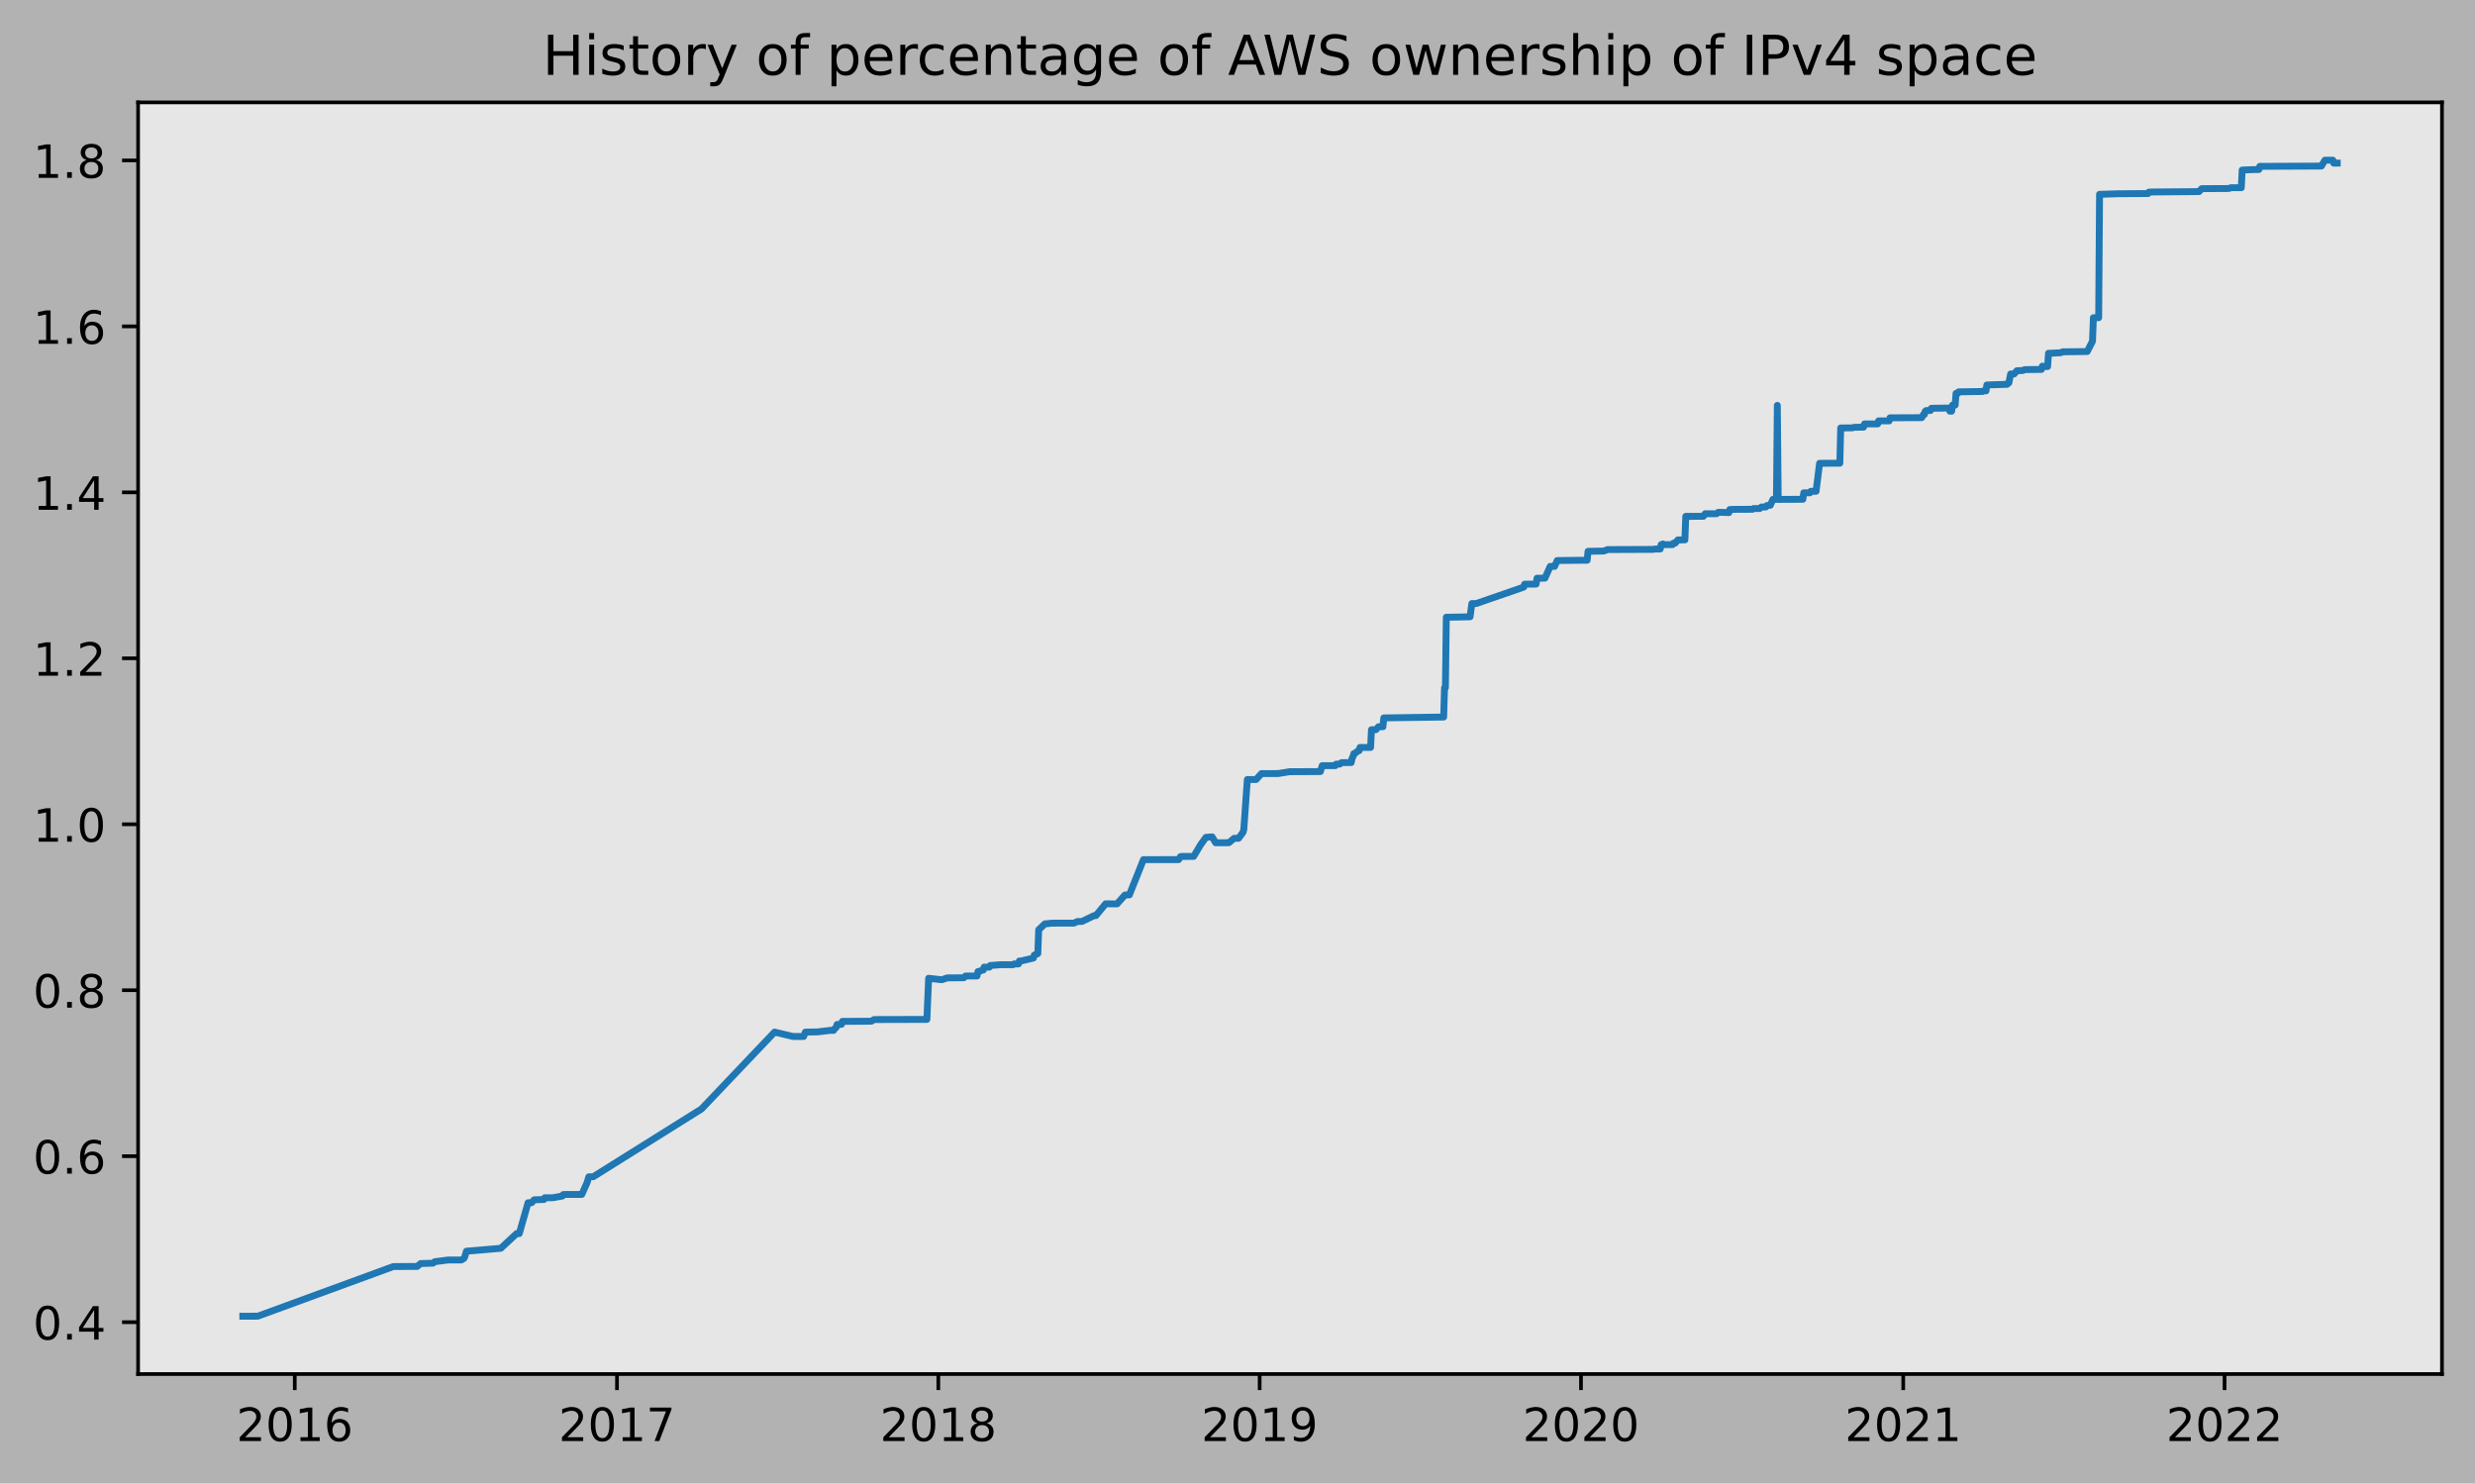
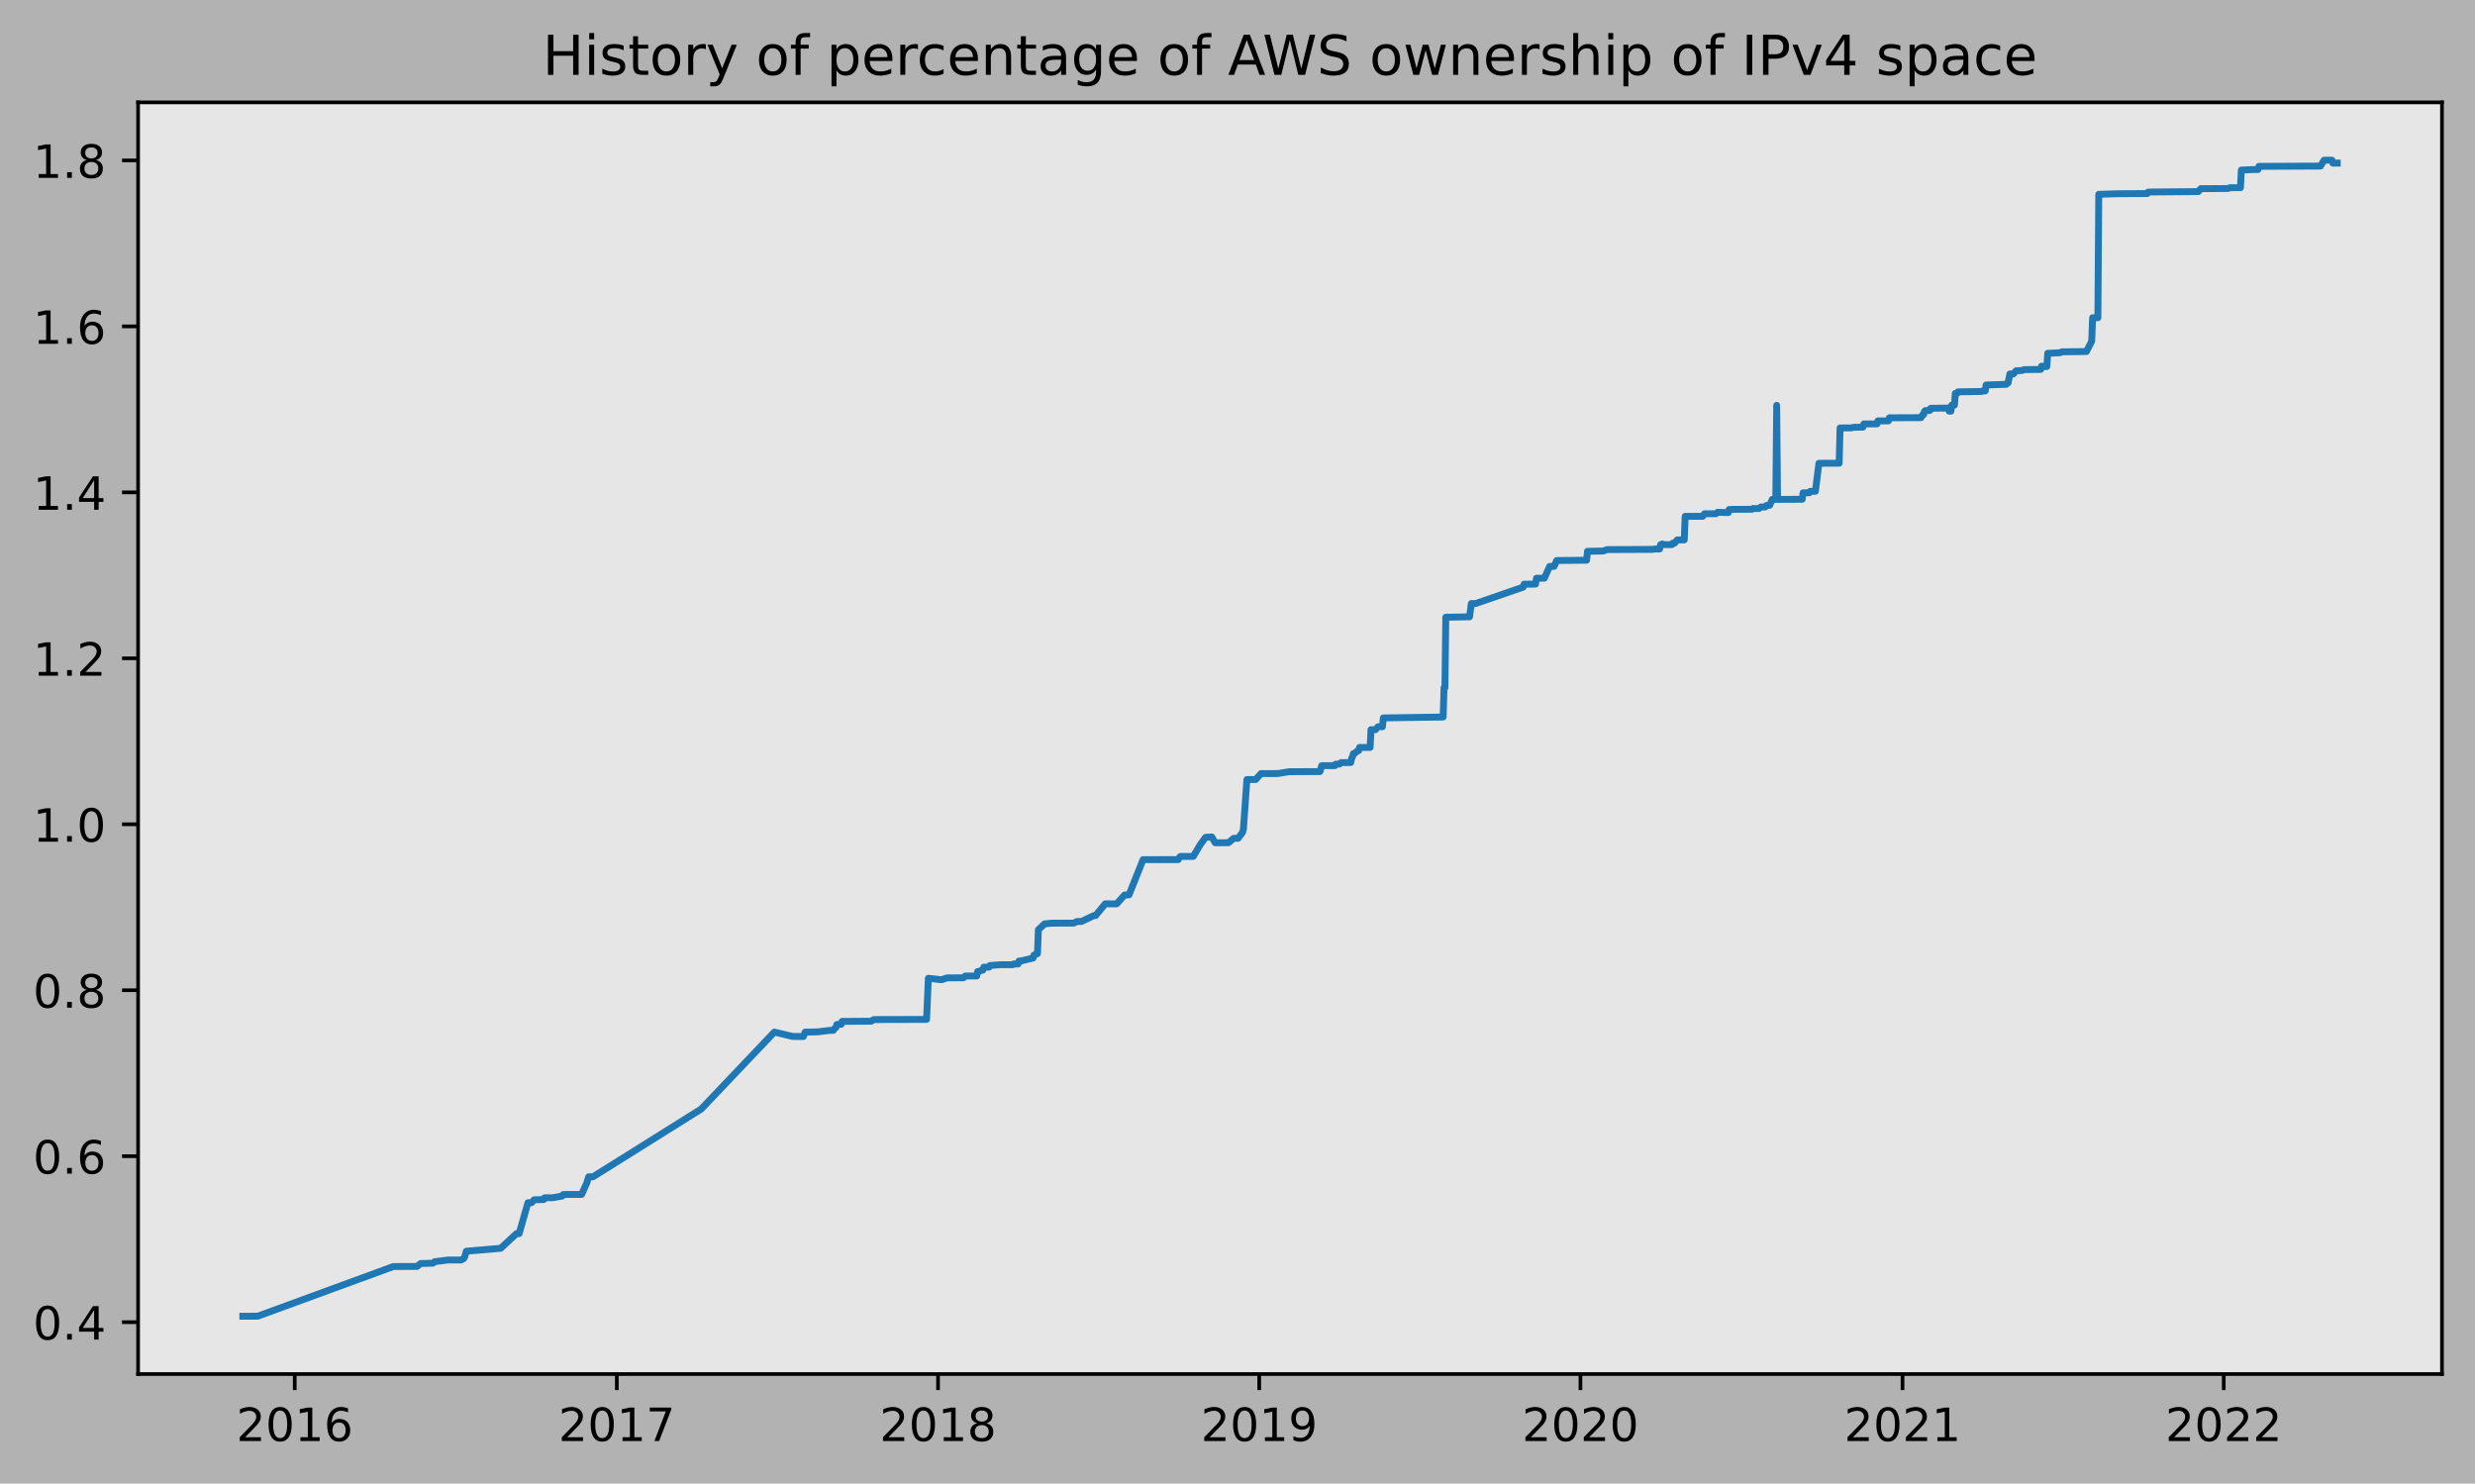
<svg xmlns="http://www.w3.org/2000/svg" xmlns:xlink="http://www.w3.org/1999/xlink" height="323.396pt" version="1.1" viewBox="0 0 539.503 323.396" width="539.503pt">
  <defs>
    <style type="text/css">
*{stroke-linecap:butt;stroke-linejoin:round;}
  </style>
  </defs>
  <g id="figure_1">
    <g id="patch_1">
      <path d="M 0 323.396  L 539.503 323.396  L 539.503 0  L 0 0  z " style="fill:#b2b2b2;" />
    </g>
    <g id="axes_1">
      <g id="patch_2">
        <path d="M 30.103 299.518  L 532.303 299.518  L 532.303 22.318  L 30.103 22.318  z " style="fill:#e6e6e6;" />
      </g>
      <g id="matplotlib.axis_1">
        <g id="xtick_1">
          <g id="line2d_1">
            <defs>
-               <path d="M 0 0  L 0 3.5  " id="m2716200f48" style="stroke:#000000;stroke-width:0.8;" />
-             </defs>
-             <g>
-               <use style="stroke:#000000;stroke-width:0.8;" x="64.253" xlink:href="#m2716200f48" y="299.518" />
+               <path d="M 0 0  L 0 3.5  " id="mae02459465" style="stroke:#000000;stroke-width:0.8;" />
+             </defs>
+             <g>
+               <use style="stroke:#000000;stroke-width:0.8;" x="64.248" xlink:href="#mae02459465" y="299.518" />
            </g>
          </g>
          <g id="text_1">
            <defs>
              <path d="M 19.188 8.297  L 53.609 8.297  L 53.609 0  L 7.328 0  L 7.328 8.297  Q 12.938 14.109 22.625 23.891  Q 32.328 33.688 34.812 36.531  Q 39.547 41.844 41.422 45.531  Q 43.312 49.219 43.312 52.781  Q 43.312 58.594 39.234 62.25  Q 35.156 65.922 28.609 65.922  Q 23.969 65.922 18.812 64.312  Q 13.672 62.703 7.812 59.422  L 7.812 69.391  Q 13.766 71.781 18.938 73  Q 24.125 74.219 28.422 74.219  Q 39.75 74.219 46.484 68.547  Q 53.219 62.891 53.219 53.422  Q 53.219 48.922 51.531 44.891  Q 49.859 40.875 45.406 35.406  Q 44.188 33.984 37.641 27.219  Q 31.109 20.453 19.188 8.297  z " id="DejaVuSans-50" />
              <path d="M 31.781 66.406  Q 24.172 66.406 20.328 58.906  Q 16.5 51.422 16.5 36.375  Q 16.5 21.391 20.328 13.891  Q 24.172 6.391 31.781 6.391  Q 39.453 6.391 43.281 13.891  Q 47.125 21.391 47.125 36.375  Q 47.125 51.422 43.281 58.906  Q 39.453 66.406 31.781 66.406  z M 31.781 74.219  Q 44.047 74.219 50.516 64.516  Q 56.984 54.828 56.984 36.375  Q 56.984 17.969 50.516 8.266  Q 44.047 -1.422 31.781 -1.422  Q 19.531 -1.422 13.062 8.266  Q 6.594 17.969 6.594 36.375  Q 6.594 54.828 13.062 64.516  Q 19.531 74.219 31.781 74.219  z " id="DejaVuSans-48" />
              <path d="M 12.406 8.297  L 28.516 8.297  L 28.516 63.922  L 10.984 60.406  L 10.984 69.391  L 28.422 72.906  L 38.281 72.906  L 38.281 8.297  L 54.391 8.297  L 54.391 0  L 12.406 0  z " id="DejaVuSans-49" />
              <path d="M 33.016 40.375  Q 26.375 40.375 22.484 35.828  Q 18.609 31.297 18.609 23.391  Q 18.609 15.531 22.484 10.953  Q 26.375 6.391 33.016 6.391  Q 39.656 6.391 43.531 10.953  Q 47.406 15.531 47.406 23.391  Q 47.406 31.297 43.531 35.828  Q 39.656 40.375 33.016 40.375  z M 52.594 71.297  L 52.594 62.312  Q 48.875 64.062 45.094 64.984  Q 41.312 65.922 37.594 65.922  Q 27.828 65.922 22.672 59.328  Q 17.531 52.734 16.797 39.406  Q 19.672 43.656 24.016 45.922  Q 28.375 48.188 33.594 48.188  Q 44.578 48.188 50.953 41.516  Q 57.328 34.859 57.328 23.391  Q 57.328 12.156 50.688 5.359  Q 44.047 -1.422 33.016 -1.422  Q 20.359 -1.422 13.672 8.266  Q 6.984 17.969 6.984 36.375  Q 6.984 53.656 15.188 63.938  Q 23.391 74.219 37.203 74.219  Q 40.922 74.219 44.703 73.484  Q 48.484 72.75 52.594 71.297  z " id="DejaVuSans-54" />
            </defs>
-             <g transform="translate(51.52788 314.1166)scale(0.1 -0.1)">
+             <g transform="translate(51.52312 314.1166)scale(0.1 -0.1)">
              <use xlink:href="#DejaVuSans-50" />
              <use x="63.623" xlink:href="#DejaVuSans-48" />
              <use x="127.246" xlink:href="#DejaVuSans-49" />
              <use x="190.869" xlink:href="#DejaVuSans-54" />
            </g>
          </g>
        </g>
        <g id="xtick_2">
          <g id="line2d_2">
            <g>
-               <use style="stroke:#000000;stroke-width:0.8;" x="134.491" xlink:href="#m2716200f48" y="299.518" />
+               <use style="stroke:#000000;stroke-width:0.8;" x="134.456" xlink:href="#mae02459465" y="299.518" />
            </g>
          </g>
          <g id="text_2">
            <defs>
              <path d="M 8.203 72.906  L 55.078 72.906  L 55.078 68.703  L 28.609 0  L 18.312 0  L 43.219 64.594  L 8.203 64.594  z " id="DejaVuSans-55" />
            </defs>
-             <g transform="translate(121.7656 314.1166)scale(0.1 -0.1)">
+             <g transform="translate(121.7314 314.1166)scale(0.1 -0.1)">
              <use xlink:href="#DejaVuSans-50" />
              <use x="63.623" xlink:href="#DejaVuSans-48" />
              <use x="127.246" xlink:href="#DejaVuSans-49" />
              <use x="190.869" xlink:href="#DejaVuSans-55" />
            </g>
          </g>
        </g>
        <g id="xtick_3">
          <g id="line2d_3">
            <g>
-               <use style="stroke:#000000;stroke-width:0.8;" x="204.536" xlink:href="#m2716200f48" y="299.518" />
+               <use style="stroke:#000000;stroke-width:0.8;" x="204.473" xlink:href="#mae02459465" y="299.518" />
            </g>
          </g>
          <g id="text_3">
            <defs>
              <path d="M 31.781 34.625  Q 24.75 34.625 20.719 30.859  Q 16.703 27.094 16.703 20.516  Q 16.703 13.922 20.719 10.156  Q 24.75 6.391 31.781 6.391  Q 38.812 6.391 42.859 10.172  Q 46.922 13.969 46.922 20.516  Q 46.922 27.094 42.891 30.859  Q 38.875 34.625 31.781 34.625  z M 21.922 38.812  Q 15.578 40.375 12.031 44.719  Q 8.5 49.078 8.5 55.328  Q 8.5 64.062 14.719 69.141  Q 20.953 74.219 31.781 74.219  Q 42.672 74.219 48.875 69.141  Q 55.078 64.062 55.078 55.328  Q 55.078 49.078 51.531 44.719  Q 48 40.375 41.703 38.812  Q 48.828 37.156 52.797 32.312  Q 56.781 27.484 56.781 20.516  Q 56.781 9.906 50.312 4.234  Q 43.844 -1.422 31.781 -1.422  Q 19.734 -1.422 13.25 4.234  Q 6.781 9.906 6.781 20.516  Q 6.781 27.484 10.781 32.312  Q 14.797 37.156 21.922 38.812  z M 18.312 54.391  Q 18.312 48.734 21.844 45.562  Q 25.391 42.391 31.781 42.391  Q 38.141 42.391 41.719 45.562  Q 45.312 48.734 45.312 54.391  Q 45.312 60.062 41.719 63.234  Q 38.141 66.406 31.781 66.406  Q 25.391 66.406 21.844 63.234  Q 18.312 60.062 18.312 54.391  z " id="DejaVuSans-56" />
            </defs>
-             <g transform="translate(191.8115 314.1166)scale(0.1 -0.1)">
+             <g transform="translate(191.7478 314.1166)scale(0.1 -0.1)">
              <use xlink:href="#DejaVuSans-50" />
              <use x="63.623" xlink:href="#DejaVuSans-48" />
              <use x="127.246" xlink:href="#DejaVuSans-49" />
              <use x="190.869" xlink:href="#DejaVuSans-56" />
            </g>
          </g>
        </g>
        <g id="xtick_4">
          <g id="line2d_4">
            <g>
-               <use style="stroke:#000000;stroke-width:0.8;" x="274.582" xlink:href="#m2716200f48" y="299.518" />
+               <use style="stroke:#000000;stroke-width:0.8;" x="274.489" xlink:href="#mae02459465" y="299.518" />
            </g>
          </g>
          <g id="text_4">
            <defs>
              <path d="M 10.984 1.516  L 10.984 10.5  Q 14.703 8.734 18.5 7.812  Q 22.312 6.891 25.984 6.891  Q 35.75 6.891 40.891 13.453  Q 46.047 20.016 46.781 33.406  Q 43.953 29.203 39.594 26.953  Q 35.25 24.703 29.984 24.703  Q 19.047 24.703 12.672 31.312  Q 6.297 37.938 6.297 49.422  Q 6.297 60.641 12.938 67.422  Q 19.578 74.219 30.609 74.219  Q 43.266 74.219 49.922 64.516  Q 56.594 54.828 56.594 36.375  Q 56.594 19.141 48.406 8.859  Q 40.234 -1.422 26.422 -1.422  Q 22.703 -1.422 18.891 -0.688  Q 15.094 0.047 10.984 1.516  z M 30.609 32.422  Q 37.25 32.422 41.125 36.953  Q 45.016 41.5 45.016 49.422  Q 45.016 57.281 41.125 61.844  Q 37.25 66.406 30.609 66.406  Q 23.969 66.406 20.094 61.844  Q 16.219 57.281 16.219 49.422  Q 16.219 41.5 20.094 36.953  Q 23.969 32.422 30.609 32.422  z " id="DejaVuSans-57" />
            </defs>
-             <g transform="translate(261.8574 314.1166)scale(0.1 -0.1)">
+             <g transform="translate(261.7642 314.1166)scale(0.1 -0.1)">
              <use xlink:href="#DejaVuSans-50" />
              <use x="63.623" xlink:href="#DejaVuSans-48" />
              <use x="127.246" xlink:href="#DejaVuSans-49" />
              <use x="190.869" xlink:href="#DejaVuSans-57" />
            </g>
          </g>
        </g>
        <g id="xtick_5">
          <g id="line2d_5">
            <g>
-               <use style="stroke:#000000;stroke-width:0.8;" x="344.628" xlink:href="#m2716200f48" y="299.518" />
+               <use style="stroke:#000000;stroke-width:0.8;" x="344.506" xlink:href="#mae02459465" y="299.518" />
            </g>
          </g>
          <g id="text_5">
-             <g transform="translate(331.9032 314.1166)scale(0.1 -0.1)">
+             <g transform="translate(331.7806 314.1166)scale(0.1 -0.1)">
              <use xlink:href="#DejaVuSans-50" />
              <use x="63.623" xlink:href="#DejaVuSans-48" />
              <use x="127.246" xlink:href="#DejaVuSans-50" />
              <use x="190.869" xlink:href="#DejaVuSans-48" />
            </g>
          </g>
        </g>
        <g id="xtick_6">
          <g id="line2d_6">
            <g>
-               <use style="stroke:#000000;stroke-width:0.8;" x="414.866" xlink:href="#m2716200f48" y="299.518" />
+               <use style="stroke:#000000;stroke-width:0.8;" x="414.714" xlink:href="#mae02459465" y="299.518" />
            </g>
          </g>
          <g id="text_6">
-             <g transform="translate(402.141 314.1166)scale(0.1 -0.1)">
+             <g transform="translate(401.9889 314.1166)scale(0.1 -0.1)">
              <use xlink:href="#DejaVuSans-50" />
              <use x="63.623" xlink:href="#DejaVuSans-48" />
              <use x="127.246" xlink:href="#DejaVuSans-50" />
              <use x="190.869" xlink:href="#DejaVuSans-49" />
            </g>
          </g>
        </g>
        <g id="xtick_7">
          <g id="line2d_7">
            <g>
-               <use style="stroke:#000000;stroke-width:0.8;" x="484.912" xlink:href="#m2716200f48" y="299.518" />
+               <use style="stroke:#000000;stroke-width:0.8;" x="484.73" xlink:href="#mae02459465" y="299.518" />
            </g>
          </g>
          <g id="text_7">
-             <g transform="translate(472.1868 314.1166)scale(0.1 -0.1)">
+             <g transform="translate(472.0053 314.1166)scale(0.1 -0.1)">
              <use xlink:href="#DejaVuSans-50" />
              <use x="63.623" xlink:href="#DejaVuSans-48" />
              <use x="127.246" xlink:href="#DejaVuSans-50" />
              <use x="190.869" xlink:href="#DejaVuSans-50" />
            </g>
          </g>
        </g>
      </g>
      <g id="matplotlib.axis_2">
        <g id="ytick_1">
          <g id="line2d_8">
            <defs>
-               <path d="M 0 0  L -3.5 0  " id="mae33f75b04" style="stroke:#000000;stroke-width:0.8;" />
-             </defs>
-             <g>
-               <use style="stroke:#000000;stroke-width:0.8;" x="30.103" xlink:href="#mae33f75b04" y="288.206" />
+               <path d="M 0 0  L -3.5 0  " id="meddc22af9b" style="stroke:#000000;stroke-width:0.8;" />
+             </defs>
+             <g>
+               <use style="stroke:#000000;stroke-width:0.8;" x="30.103" xlink:href="#meddc22af9b" y="288.206" />
            </g>
          </g>
          <g id="text_8">
            <defs>
              <path d="M 10.688 12.406  L 21 12.406  L 21 0  L 10.688 0  z " id="DejaVuSans-46" />
              <path d="M 37.797 64.312  L 12.891 25.391  L 37.797 25.391  z M 35.203 72.906  L 47.609 72.906  L 47.609 25.391  L 58.016 25.391  L 58.016 17.188  L 47.609 17.188  L 47.609 0  L 37.797 0  L 37.797 17.188  L 4.891 17.188  L 4.891 26.703  z " id="DejaVuSans-52" />
            </defs>
            <g transform="translate(7.2 292.0048)scale(0.1 -0.1)">
              <use xlink:href="#DejaVuSans-48" />
              <use x="63.623" xlink:href="#DejaVuSans-46" />
              <use x="95.41" xlink:href="#DejaVuSans-52" />
            </g>
          </g>
        </g>
        <g id="ytick_2">
          <g id="line2d_9">
            <g>
-               <use style="stroke:#000000;stroke-width:0.8;" x="30.103" xlink:href="#mae33f75b04" y="252.029" />
+               <use style="stroke:#000000;stroke-width:0.8;" x="30.103" xlink:href="#meddc22af9b" y="252.029" />
            </g>
          </g>
          <g id="text_9">
            <g transform="translate(7.2 255.8282)scale(0.1 -0.1)">
              <use xlink:href="#DejaVuSans-48" />
              <use x="63.623" xlink:href="#DejaVuSans-46" />
              <use x="95.41" xlink:href="#DejaVuSans-54" />
            </g>
          </g>
        </g>
        <g id="ytick_3">
          <g id="line2d_10">
            <g>
-               <use style="stroke:#000000;stroke-width:0.8;" x="30.103" xlink:href="#mae33f75b04" y="215.852" />
+               <use style="stroke:#000000;stroke-width:0.8;" x="30.103" xlink:href="#meddc22af9b" y="215.852" />
            </g>
          </g>
          <g id="text_10">
            <g transform="translate(7.2 219.6516)scale(0.1 -0.1)">
              <use xlink:href="#DejaVuSans-48" />
              <use x="63.623" xlink:href="#DejaVuSans-46" />
              <use x="95.41" xlink:href="#DejaVuSans-56" />
            </g>
          </g>
        </g>
        <g id="ytick_4">
          <g id="line2d_11">
            <g>
-               <use style="stroke:#000000;stroke-width:0.8;" x="30.103" xlink:href="#mae33f75b04" y="179.676" />
+               <use style="stroke:#000000;stroke-width:0.8;" x="30.103" xlink:href="#meddc22af9b" y="179.676" />
            </g>
          </g>
          <g id="text_11">
            <g transform="translate(7.2 183.475)scale(0.1 -0.1)">
              <use xlink:href="#DejaVuSans-49" />
              <use x="63.623" xlink:href="#DejaVuSans-46" />
              <use x="95.41" xlink:href="#DejaVuSans-48" />
            </g>
          </g>
        </g>
        <g id="ytick_5">
          <g id="line2d_12">
            <g>
-               <use style="stroke:#000000;stroke-width:0.8;" x="30.103" xlink:href="#mae33f75b04" y="143.499" />
+               <use style="stroke:#000000;stroke-width:0.8;" x="30.103" xlink:href="#meddc22af9b" y="143.499" />
            </g>
          </g>
          <g id="text_12">
            <g transform="translate(7.2 147.2984)scale(0.1 -0.1)">
              <use xlink:href="#DejaVuSans-49" />
              <use x="63.623" xlink:href="#DejaVuSans-46" />
              <use x="95.41" xlink:href="#DejaVuSans-50" />
            </g>
          </g>
        </g>
        <g id="ytick_6">
          <g id="line2d_13">
            <g>
-               <use style="stroke:#000000;stroke-width:0.8;" x="30.103" xlink:href="#mae33f75b04" y="107.323" />
+               <use style="stroke:#000000;stroke-width:0.8;" x="30.103" xlink:href="#meddc22af9b" y="107.323" />
            </g>
          </g>
          <g id="text_13">
            <g transform="translate(7.2 111.1218)scale(0.1 -0.1)">
              <use xlink:href="#DejaVuSans-49" />
              <use x="63.623" xlink:href="#DejaVuSans-46" />
              <use x="95.41" xlink:href="#DejaVuSans-52" />
            </g>
          </g>
        </g>
        <g id="ytick_7">
          <g id="line2d_14">
            <g>
-               <use style="stroke:#000000;stroke-width:0.8;" x="30.103" xlink:href="#mae33f75b04" y="71.146" />
+               <use style="stroke:#000000;stroke-width:0.8;" x="30.103" xlink:href="#meddc22af9b" y="71.146" />
            </g>
          </g>
          <g id="text_14">
            <g transform="translate(7.2 74.94515)scale(0.1 -0.1)">
              <use xlink:href="#DejaVuSans-49" />
              <use x="63.623" xlink:href="#DejaVuSans-46" />
              <use x="95.41" xlink:href="#DejaVuSans-54" />
            </g>
          </g>
        </g>
        <g id="ytick_8">
          <g id="line2d_15">
            <g>
-               <use style="stroke:#000000;stroke-width:0.8;" x="30.103" xlink:href="#mae33f75b04" y="34.969" />
+               <use style="stroke:#000000;stroke-width:0.8;" x="30.103" xlink:href="#meddc22af9b" y="34.969" />
            </g>
          </g>
          <g id="text_15">
            <g transform="translate(7.2 38.76854)scale(0.1 -0.1)">
              <use xlink:href="#DejaVuSans-49" />
              <use x="63.623" xlink:href="#DejaVuSans-46" />
              <use x="95.41" xlink:href="#DejaVuSans-56" />
            </g>
          </g>
        </g>
      </g>
      <g id="line2d_16">
-         <path clip-path="url(#p126db6a2e5)" d="M 52.93 286.918  L 56.193 286.904  L 85.746 276.084  L 90.928 276.06  L 91.696 275.43  L 94.382 275.35  L 94.766 275.031  L 97.645 274.66  L 100.523 274.662  L 101.099 274.342  L 101.291 274.022  L 101.675 272.736  L 109.159 272.106  L 112.613 268.903  L 113.189 268.9  L 115.108 262.176  L 115.876 262.176  L 116.451 261.536  L 118.562 261.472  L 118.754 261.089  L 120.481 261.089  L 122.592 260.713  L 122.784 260.393  L 123.168 260.378  L 126.814 260.366  L 127.966 257.805  L 128.35 256.524  L 129.309 256.514  L 152.914 241.734  L 168.842 224.977  L 172.872 225.934  L 175.175 225.941  L 175.559 224.98  L 178.245 224.933  L 180.932 224.606  L 181.7 224.606  L 181.892 224.285  L 182.275 223.965  L 182.467 223.325  L 183.427 223.285  L 183.619 222.644  L 189.952 222.603  L 190.527 222.243  L 202.042 222.213  L 202.426 213.248  L 205.304 213.568  L 206.456 213.166  L 210.102 213.131  L 210.486 212.746  L 212.98 212.747  L 213.172 211.786  L 213.364 211.784  L 214.132 211.462  L 214.324 211.461  L 214.516 210.821  L 215.667 210.82  L 215.859 210.453  L 216.051 210.451  L 218.162 210.287  L 220.849 210.286  L 221.04 210.126  L 222 210.125  L 222.192 209.484  L 222.576 209.479  L 225.262 208.839  L 225.454 208.198  L 226.222 207.878  L 226.414 202.675  L 227.757 201.394  L 229.292 201.234  L 234.09 201.228  L 234.858 200.868  L 235.817 200.868  L 238.504 199.587  L 238.888 199.583  L 240.999 197.02  L 243.494 197.024  L 245.221 195.098  L 246.18 195.071  L 249.251 187.384  L 256.927 187.38  L 257.311 186.739  L 257.503 186.689  L 260.189 186.686  L 261.725 184.124  L 262.876 182.523  L 264.219 182.427  L 264.987 183.708  L 267.866 183.696  L 269.017 182.736  L 269.977 182.734  L 270.936 181.454  L 271.128 180.808  L 271.896 169.922  L 273.815 169.917  L 274.966 168.631  L 278.612 168.62  L 281.107 168.219  L 287.824 168.187  L 288.208 166.905  L 291.086 166.891  L 291.278 166.571  L 292.046 166.559  L 292.43 166.239  L 294.541 166.222  L 294.733 165.261  L 294.924 164.941  L 295.116 164.265  L 295.308 164.264  L 296.076 163.624  L 296.268 163.624  L 296.46 162.93  L 298.763 162.926  L 298.954 159.069  L 299.914 159.063  L 300.49 158.421  L 301.449 158.415  L 301.641 156.492  L 314.691 156.299  L 314.883 149.91  L 315.075 149.91  L 315.267 134.541  L 317.569 134.512  L 320.448 134.447  L 320.832 131.565  L 321.791 131.559  L 332.154 127.976  L 332.346 127.336  L 334.841 127.326  L 335.033 126.045  L 336.76 126.028  L 337.911 123.466  L 338.871 123.465  L 339.447 122.184  L 344.82 122.127  L 345.972 122.122  L 346.163 120.172  L 349.618 120.117  L 350.385 119.802  L 360.365 119.759  L 360.748 119.679  L 361.9 119.674  L 362.092 118.734  L 362.284 118.734  L 362.476 118.566  L 362.667 118.723  L 364.586 118.711  L 364.778 118.392  L 365.162 118.391  L 365.738 117.698  L 367.273 117.682  L 367.465 112.556  L 371.303 112.548  L 371.687 111.987  L 374.182 111.985  L 374.566 111.665  L 376.868 111.74  L 377.06 111.065  L 377.828 111.031  L 382.05 111.01  L 382.242 110.849  L 383.585 110.844  L 383.969 110.515  L 384.929 110.511  L 385.12 110.221  L 385.504 110.141  L 385.888 110.141  L 386.464 108.86  L 387.231 108.86  L 387.423 88.366  L 387.615 108.859  L 392.989 108.834  L 393.181 107.426  L 394.524 107.426  L 394.716 107.104  L 395.867 107.087  L 396.635 100.993  L 401.049 100.97  L 401.241 93.286  L 403.735 93.263  L 404.119 93.15  L 406.23 93.103  L 406.422 92.412  L 409.301 92.4  L 409.493 91.749  L 411.795 91.745  L 411.987 91.072  L 418.896 91.042  L 419.28 90.357  L 419.472 90.357  L 419.664 89.66  L 419.856 89.498  L 420.815 89.479  L 421.007 88.999  L 424.845 88.945  L 425.037 89.634  L 425.421 89.632  L 425.613 88.304  L 426.188 88.304  L 426.38 85.743  L 426.764 85.74  L 426.956 85.416  L 432.138 85.337  L 432.329 85.209  L 432.905 85.208  L 433.097 83.916  L 437.511 83.775  L 437.703 83.454  L 437.895 83.452  L 438.279 81.521  L 439.046 81.512  L 439.622 80.821  L 440.965 80.759  L 441.349 80.568  L 444.995 80.527  L 445.187 79.821  L 445.763 79.899  L 446.339 79.894  L 446.531 77.011  L 447.106 76.993  L 449.217 76.891  L 449.601 76.691  L 454.974 76.627  L 456.126 74.38  L 456.318 69.257  L 457.469 69.256  L 457.661 42.359  L 461.115 42.255  L 461.883 42.228  L 467.256 42.198  L 468.216 42.196  L 468.408 41.876  L 469.367 41.85  L 478.963 41.769  L 479.347 41.767  L 479.922 41.126  L 485.871 41.091  L 486.255 40.921  L 488.558 40.914  L 488.75 37.071  L 491.245 36.962  L 492.396 36.95  L 492.588 36.264  L 506.022 36.201  L 506.789 34.92  L 508.516 34.918  L 508.708 35.559  L 509.476 35.556  L 509.476 35.556  " style="fill:none;stroke:#1f77b4;stroke-linecap:square;stroke-width:1.5;" />
+         <path clip-path="url(#p13fcaf05c0)" d="M 52.93 286.918  L 56.191 286.904  L 85.733 276.084  L 90.912 276.06  L 91.679 275.43  L 94.365 275.35  L 94.748 275.031  L 97.626 274.66  L 100.503 274.662  L 101.079 274.342  L 101.271 274.022  L 101.654 272.736  L 109.135 272.106  L 112.588 268.903  L 113.164 268.9  L 115.082 262.176  L 115.849 262.176  L 116.425 261.536  L 118.535 261.472  L 118.727 261.089  L 120.453 261.089  L 122.563 260.713  L 122.755 260.393  L 123.139 260.378  L 126.783 260.366  L 127.934 257.805  L 128.318 256.524  L 129.277 256.514  L 152.872 241.734  L 168.793 224.977  L 172.822 225.934  L 175.123 225.941  L 175.507 224.98  L 178.193 224.933  L 180.878 224.606  L 181.646 224.606  L 181.837 224.285  L 182.221 223.965  L 182.413 223.325  L 183.372 223.285  L 183.564 222.644  L 189.894 222.603  L 190.47 222.243  L 201.979 222.213  L 202.363 213.248  L 205.24 213.568  L 206.391 213.166  L 210.036 213.131  L 210.419 212.746  L 212.913 212.747  L 213.105 211.786  L 213.297 211.784  L 214.064 211.462  L 214.256 211.461  L 214.448 210.821  L 215.599 210.82  L 215.791 210.453  L 215.982 210.451  L 218.092 210.287  L 220.778 210.286  L 220.97 210.126  L 221.929 210.125  L 222.121 209.484  L 222.504 209.479  L 225.19 208.839  L 225.382 208.198  L 226.149 207.878  L 226.341 202.675  L 227.684 201.394  L 229.218 201.234  L 234.014 201.228  L 234.781 200.868  L 235.74 200.868  L 238.426 199.587  L 238.81 199.583  L 240.92 197.02  L 243.413 197.024  L 245.14 195.098  L 246.099 195.071  L 249.168 187.384  L 256.841 187.38  L 257.225 186.739  L 257.417 186.689  L 260.102 186.686  L 261.637 184.124  L 262.788 182.523  L 264.131 182.427  L 264.898 183.708  L 267.775 183.696  L 268.926 182.736  L 269.885 182.734  L 270.845 181.454  L 271.036 180.808  L 271.804 169.922  L 273.722 169.917  L 274.873 168.631  L 278.518 168.62  L 281.011 168.219  L 287.725 168.187  L 288.109 166.905  L 290.986 166.891  L 291.178 166.571  L 291.945 166.559  L 292.329 166.239  L 294.439 166.222  L 294.631 165.261  L 294.823 164.941  L 295.015 164.265  L 295.206 164.264  L 295.974 163.624  L 296.166 163.624  L 296.357 162.93  L 298.659 162.926  L 298.851 159.069  L 299.81 159.063  L 300.386 158.421  L 301.345 158.415  L 301.537 156.492  L 314.581 156.299  L 314.773 149.91  L 314.964 149.91  L 315.156 134.541  L 317.458 134.512  L 320.336 134.447  L 320.719 131.565  L 321.678 131.559  L 332.037 127.976  L 332.229 127.336  L 334.723 127.326  L 334.914 126.045  L 336.641 126.028  L 337.792 123.466  L 338.751 123.465  L 339.326 122.184  L 344.697 122.127  L 345.848 122.122  L 346.04 120.172  L 349.493 120.117  L 350.26 119.802  L 360.235 119.759  L 360.619 119.679  L 361.77 119.674  L 361.962 118.734  L 362.154 118.734  L 362.345 118.566  L 362.537 118.723  L 364.456 118.711  L 364.647 118.392  L 365.031 118.391  L 365.606 117.698  L 367.141 117.682  L 367.333 112.556  L 371.169 112.548  L 371.553 111.987  L 374.047 111.985  L 374.43 111.665  L 376.732 111.74  L 376.924 111.065  L 377.692 111.031  L 381.912 111.01  L 382.104 110.849  L 383.446 110.844  L 383.83 110.515  L 384.789 110.511  L 384.981 110.221  L 385.365 110.141  L 385.748 110.141  L 386.324 108.86  L 387.091 108.86  L 387.283 88.366  L 387.475 108.859  L 392.846 108.834  L 393.038 107.426  L 394.38 107.426  L 394.572 107.104  L 395.723 107.087  L 396.49 100.993  L 400.902 100.97  L 401.094 93.286  L 403.588 93.263  L 403.972 93.15  L 406.082 93.103  L 406.274 92.412  L 409.151 92.4  L 409.343 91.749  L 411.645 91.745  L 411.837 91.072  L 418.742 91.042  L 419.126 90.357  L 419.318 90.357  L 419.51 89.66  L 419.701 89.498  L 420.66 89.479  L 420.852 88.999  L 424.689 88.945  L 424.881 89.634  L 425.264 89.632  L 425.456 88.304  L 426.032 88.304  L 426.223 85.743  L 426.607 85.74  L 426.799 85.416  L 431.978 85.337  L 432.17 85.209  L 432.746 85.208  L 432.937 83.916  L 437.349 83.775  L 437.541 83.454  L 437.733 83.452  L 438.117 81.521  L 438.884 81.512  L 439.459 80.821  L 440.802 80.759  L 441.186 80.568  L 444.831 80.527  L 445.022 79.821  L 445.598 79.899  L 446.173 79.894  L 446.365 77.011  L 446.941 76.993  L 449.051 76.891  L 449.434 76.691  L 454.805 76.627  L 455.956 74.38  L 456.148 69.257  L 457.299 69.256  L 457.491 42.359  L 460.944 42.255  L 461.711 42.228  L 467.082 42.198  L 468.041 42.196  L 468.233 41.876  L 469.192 41.85  L 478.784 41.769  L 479.167 41.767  L 479.743 41.126  L 485.689 41.091  L 486.073 40.921  L 488.375 40.914  L 488.567 37.071  L 491.061 36.962  L 492.212 36.95  L 492.403 36.264  L 505.831 36.201  L 506.598 34.92  L 508.325 34.918  L 508.517 35.559  L 509.476 35.556  L 509.476 35.556  " style="fill:none;stroke:#1f77b4;stroke-linecap:square;stroke-width:1.5;" />
      </g>
      <g id="patch_3">
        <path d="M 30.103 299.518  L 30.103 22.318  " style="fill:none;stroke:#000000;stroke-linecap:square;stroke-linejoin:miter;stroke-width:0.8;" />
      </g>
      <g id="patch_4">
        <path d="M 532.303 299.518  L 532.303 22.318  " style="fill:none;stroke:#000000;stroke-linecap:square;stroke-linejoin:miter;stroke-width:0.8;" />
      </g>
      <g id="patch_5">
        <path d="M 30.103 299.518  L 532.303 299.518  " style="fill:none;stroke:#000000;stroke-linecap:square;stroke-linejoin:miter;stroke-width:0.8;" />
      </g>
      <g id="patch_6">
        <path d="M 30.103 22.318  L 532.303 22.318  " style="fill:none;stroke:#000000;stroke-linecap:square;stroke-linejoin:miter;stroke-width:0.8;" />
      </g>
      <g id="text_16">
        <defs>
          <path d="M 9.812 72.906  L 19.672 72.906  L 19.672 43.016  L 55.516 43.016  L 55.516 72.906  L 65.375 72.906  L 65.375 0  L 55.516 0  L 55.516 34.719  L 19.672 34.719  L 19.672 0  L 9.812 0  z " id="DejaVuSans-72" />
          <path d="M 9.422 54.688  L 18.406 54.688  L 18.406 0  L 9.422 0  z M 9.422 75.984  L 18.406 75.984  L 18.406 64.594  L 9.422 64.594  z " id="DejaVuSans-105" />
          <path d="M 44.281 53.078  L 44.281 44.578  Q 40.484 46.531 36.375 47.5  Q 32.281 48.484 27.875 48.484  Q 21.188 48.484 17.844 46.438  Q 14.5 44.391 14.5 40.281  Q 14.5 37.156 16.891 35.375  Q 19.281 33.594 26.516 31.984  L 29.594 31.297  Q 39.156 29.25 43.188 25.516  Q 47.219 21.781 47.219 15.094  Q 47.219 7.469 41.188 3.016  Q 35.156 -1.422 24.609 -1.422  Q 20.219 -1.422 15.453 -0.562  Q 10.688 0.297 5.422 2  L 5.422 11.281  Q 10.406 8.688 15.234 7.391  Q 20.062 6.109 24.812 6.109  Q 31.156 6.109 34.562 8.281  Q 37.984 10.453 37.984 14.406  Q 37.984 18.062 35.516 20.016  Q 33.062 21.969 24.703 23.781  L 21.578 24.516  Q 13.234 26.266 9.516 29.906  Q 5.812 33.547 5.812 39.891  Q 5.812 47.609 11.281 51.797  Q 16.75 56 26.812 56  Q 31.781 56 36.172 55.266  Q 40.578 54.547 44.281 53.078  z " id="DejaVuSans-115" />
          <path d="M 18.312 70.219  L 18.312 54.688  L 36.812 54.688  L 36.812 47.703  L 18.312 47.703  L 18.312 18.016  Q 18.312 11.328 20.141 9.422  Q 21.969 7.516 27.594 7.516  L 36.812 7.516  L 36.812 0  L 27.594 0  Q 17.188 0 13.234 3.875  Q 9.281 7.766 9.281 18.016  L 9.281 47.703  L 2.688 47.703  L 2.688 54.688  L 9.281 54.688  L 9.281 70.219  z " id="DejaVuSans-116" />
          <path d="M 30.609 48.391  Q 23.391 48.391 19.188 42.75  Q 14.984 37.109 14.984 27.297  Q 14.984 17.484 19.156 11.844  Q 23.344 6.203 30.609 6.203  Q 37.797 6.203 41.984 11.859  Q 46.188 17.531 46.188 27.297  Q 46.188 37.016 41.984 42.703  Q 37.797 48.391 30.609 48.391  z M 30.609 56  Q 42.328 56 49.016 48.375  Q 55.719 40.766 55.719 27.297  Q 55.719 13.875 49.016 6.219  Q 42.328 -1.422 30.609 -1.422  Q 18.844 -1.422 12.172 6.219  Q 5.516 13.875 5.516 27.297  Q 5.516 40.766 12.172 48.375  Q 18.844 56 30.609 56  z " id="DejaVuSans-111" />
          <path d="M 41.109 46.297  Q 39.594 47.172 37.812 47.578  Q 36.031 48 33.891 48  Q 26.266 48 22.188 43.047  Q 18.109 38.094 18.109 28.812  L 18.109 0  L 9.078 0  L 9.078 54.688  L 18.109 54.688  L 18.109 46.188  Q 20.953 51.172 25.484 53.578  Q 30.031 56 36.531 56  Q 37.453 56 38.578 55.875  Q 39.703 55.766 41.062 55.516  z " id="DejaVuSans-114" />
          <path d="M 32.172 -5.078  Q 28.375 -14.844 24.75 -17.812  Q 21.141 -20.797 15.094 -20.797  L 7.906 -20.797  L 7.906 -13.281  L 13.188 -13.281  Q 16.891 -13.281 18.938 -11.516  Q 21 -9.766 23.484 -3.219  L 25.094 0.875  L 2.984 54.688  L 12.5 54.688  L 29.594 11.922  L 46.688 54.688  L 56.203 54.688  z " id="DejaVuSans-121" />
          <path id="DejaVuSans-32" />
          <path d="M 37.109 75.984  L 37.109 68.5  L 28.516 68.5  Q 23.688 68.5 21.797 66.547  Q 19.922 64.594 19.922 59.516  L 19.922 54.688  L 34.719 54.688  L 34.719 47.703  L 19.922 47.703  L 19.922 0  L 10.891 0  L 10.891 47.703  L 2.297 47.703  L 2.297 54.688  L 10.891 54.688  L 10.891 58.5  Q 10.891 67.625 15.141 71.797  Q 19.391 75.984 28.609 75.984  z " id="DejaVuSans-102" />
          <path d="M 18.109 8.203  L 18.109 -20.797  L 9.078 -20.797  L 9.078 54.688  L 18.109 54.688  L 18.109 46.391  Q 20.953 51.266 25.266 53.625  Q 29.594 56 35.594 56  Q 45.562 56 51.781 48.094  Q 58.016 40.188 58.016 27.297  Q 58.016 14.406 51.781 6.484  Q 45.562 -1.422 35.594 -1.422  Q 29.594 -1.422 25.266 0.953  Q 20.953 3.328 18.109 8.203  z M 48.688 27.297  Q 48.688 37.203 44.609 42.844  Q 40.531 48.484 33.406 48.484  Q 26.266 48.484 22.188 42.844  Q 18.109 37.203 18.109 27.297  Q 18.109 17.391 22.188 11.75  Q 26.266 6.109 33.406 6.109  Q 40.531 6.109 44.609 11.75  Q 48.688 17.391 48.688 27.297  z " id="DejaVuSans-112" />
          <path d="M 56.203 29.594  L 56.203 25.203  L 14.891 25.203  Q 15.484 15.922 20.484 11.062  Q 25.484 6.203 34.422 6.203  Q 39.594 6.203 44.453 7.469  Q 49.312 8.734 54.109 11.281  L 54.109 2.781  Q 49.266 0.734 44.188 -0.344  Q 39.109 -1.422 33.891 -1.422  Q 20.797 -1.422 13.156 6.188  Q 5.516 13.812 5.516 26.812  Q 5.516 40.234 12.766 48.109  Q 20.016 56 32.328 56  Q 43.359 56 49.781 48.891  Q 56.203 41.797 56.203 29.594  z M 47.219 32.234  Q 47.125 39.594 43.094 43.984  Q 39.062 48.391 32.422 48.391  Q 24.906 48.391 20.391 44.141  Q 15.875 39.891 15.188 32.172  z " id="DejaVuSans-101" />
          <path d="M 48.781 52.594  L 48.781 44.188  Q 44.969 46.297 41.141 47.344  Q 37.312 48.391 33.406 48.391  Q 24.656 48.391 19.812 42.844  Q 14.984 37.312 14.984 27.297  Q 14.984 17.281 19.812 11.734  Q 24.656 6.203 33.406 6.203  Q 37.312 6.203 41.141 7.25  Q 44.969 8.297 48.781 10.406  L 48.781 2.094  Q 45.016 0.344 40.984 -0.531  Q 36.969 -1.422 32.422 -1.422  Q 20.062 -1.422 12.781 6.344  Q 5.516 14.109 5.516 27.297  Q 5.516 40.672 12.859 48.328  Q 20.219 56 33.016 56  Q 37.156 56 41.109 55.141  Q 45.062 54.297 48.781 52.594  z " id="DejaVuSans-99" />
          <path d="M 54.891 33.016  L 54.891 0  L 45.906 0  L 45.906 32.719  Q 45.906 40.484 42.875 44.328  Q 39.844 48.188 33.797 48.188  Q 26.516 48.188 22.312 43.547  Q 18.109 38.922 18.109 30.906  L 18.109 0  L 9.078 0  L 9.078 54.688  L 18.109 54.688  L 18.109 46.188  Q 21.344 51.125 25.703 53.562  Q 30.078 56 35.797 56  Q 45.219 56 50.047 50.172  Q 54.891 44.344 54.891 33.016  z " id="DejaVuSans-110" />
          <path d="M 34.281 27.484  Q 23.391 27.484 19.188 25  Q 14.984 22.516 14.984 16.5  Q 14.984 11.719 18.141 8.906  Q 21.297 6.109 26.703 6.109  Q 34.188 6.109 38.703 11.406  Q 43.219 16.703 43.219 25.484  L 43.219 27.484  z M 52.203 31.203  L 52.203 0  L 43.219 0  L 43.219 8.297  Q 40.141 3.328 35.547 0.953  Q 30.953 -1.422 24.312 -1.422  Q 15.922 -1.422 10.953 3.297  Q 6 8.016 6 15.922  Q 6 25.141 12.172 29.828  Q 18.359 34.516 30.609 34.516  L 43.219 34.516  L 43.219 35.406  Q 43.219 41.609 39.141 45  Q 35.062 48.391 27.688 48.391  Q 23 48.391 18.547 47.266  Q 14.109 46.141 10.016 43.891  L 10.016 52.203  Q 14.938 54.109 19.578 55.047  Q 24.219 56 28.609 56  Q 40.484 56 46.344 49.844  Q 52.203 43.703 52.203 31.203  z " id="DejaVuSans-97" />
          <path d="M 45.406 27.984  Q 45.406 37.75 41.375 43.109  Q 37.359 48.484 30.078 48.484  Q 22.859 48.484 18.828 43.109  Q 14.797 37.75 14.797 27.984  Q 14.797 18.266 18.828 12.891  Q 22.859 7.516 30.078 7.516  Q 37.359 7.516 41.375 12.891  Q 45.406 18.266 45.406 27.984  z M 54.391 6.781  Q 54.391 -7.172 48.188 -13.984  Q 42 -20.797 29.203 -20.797  Q 24.469 -20.797 20.266 -20.094  Q 16.062 -19.391 12.109 -17.922  L 12.109 -9.188  Q 16.062 -11.328 19.922 -12.344  Q 23.781 -13.375 27.781 -13.375  Q 36.625 -13.375 41.016 -8.766  Q 45.406 -4.156 45.406 5.172  L 45.406 9.625  Q 42.625 4.781 38.281 2.391  Q 33.938 0 27.875 0  Q 17.828 0 11.672 7.656  Q 5.516 15.328 5.516 27.984  Q 5.516 40.672 11.672 48.328  Q 17.828 56 27.875 56  Q 33.938 56 38.281 53.609  Q 42.625 51.219 45.406 46.391  L 45.406 54.688  L 54.391 54.688  z " id="DejaVuSans-103" />
          <path d="M 34.188 63.188  L 20.797 26.906  L 47.609 26.906  z M 28.609 72.906  L 39.797 72.906  L 67.578 0  L 57.328 0  L 50.688 18.703  L 17.828 18.703  L 11.188 0  L 0.781 0  z " id="DejaVuSans-65" />
          <path d="M 3.328 72.906  L 13.281 72.906  L 28.609 11.281  L 43.891 72.906  L 54.984 72.906  L 70.312 11.281  L 85.594 72.906  L 95.609 72.906  L 77.297 0  L 64.891 0  L 49.516 63.281  L 33.984 0  L 21.578 0  z " id="DejaVuSans-87" />
          <path d="M 53.516 70.516  L 53.516 60.891  Q 47.906 63.578 42.922 64.891  Q 37.938 66.219 33.297 66.219  Q 25.25 66.219 20.875 63.094  Q 16.5 59.969 16.5 54.203  Q 16.5 49.359 19.406 46.891  Q 22.312 44.438 30.422 42.922  L 36.375 41.703  Q 47.406 39.594 52.656 34.297  Q 57.906 29 57.906 20.125  Q 57.906 9.516 50.797 4.047  Q 43.703 -1.422 29.984 -1.422  Q 24.812 -1.422 18.969 -0.25  Q 13.141 0.922 6.891 3.219  L 6.891 13.375  Q 12.891 10.016 18.656 8.297  Q 24.422 6.594 29.984 6.594  Q 38.422 6.594 43.016 9.906  Q 47.609 13.234 47.609 19.391  Q 47.609 24.75 44.312 27.781  Q 41.016 30.812 33.5 32.328  L 27.484 33.5  Q 16.453 35.688 11.516 40.375  Q 6.594 45.062 6.594 53.422  Q 6.594 63.094 13.406 68.656  Q 20.219 74.219 32.172 74.219  Q 37.312 74.219 42.625 73.281  Q 47.953 72.359 53.516 70.516  z " id="DejaVuSans-83" />
          <path d="M 4.203 54.688  L 13.188 54.688  L 24.422 12.016  L 35.594 54.688  L 46.188 54.688  L 57.422 12.016  L 68.609 54.688  L 77.594 54.688  L 63.281 0  L 52.688 0  L 40.922 44.828  L 29.109 0  L 18.5 0  z " id="DejaVuSans-119" />
          <path d="M 54.891 33.016  L 54.891 0  L 45.906 0  L 45.906 32.719  Q 45.906 40.484 42.875 44.328  Q 39.844 48.188 33.797 48.188  Q 26.516 48.188 22.312 43.547  Q 18.109 38.922 18.109 30.906  L 18.109 0  L 9.078 0  L 9.078 75.984  L 18.109 75.984  L 18.109 46.188  Q 21.344 51.125 25.703 53.562  Q 30.078 56 35.797 56  Q 45.219 56 50.047 50.172  Q 54.891 44.344 54.891 33.016  z " id="DejaVuSans-104" />
          <path d="M 9.812 72.906  L 19.672 72.906  L 19.672 0  L 9.812 0  z " id="DejaVuSans-73" />
          <path d="M 19.672 64.797  L 19.672 37.406  L 32.078 37.406  Q 38.969 37.406 42.719 40.969  Q 46.484 44.531 46.484 51.125  Q 46.484 57.672 42.719 61.234  Q 38.969 64.797 32.078 64.797  z M 9.812 72.906  L 32.078 72.906  Q 44.344 72.906 50.609 67.359  Q 56.891 61.812 56.891 51.125  Q 56.891 40.328 50.609 34.812  Q 44.344 29.297 32.078 29.297  L 19.672 29.297  L 19.672 0  L 9.812 0  z " id="DejaVuSans-80" />
          <path d="M 2.984 54.688  L 12.5 54.688  L 29.594 8.797  L 46.688 54.688  L 56.203 54.688  L 35.688 0  L 23.484 0  z " id="DejaVuSans-118" />
        </defs>
        <g transform="translate(118.2778 16.31812)scale(0.12 -0.12)">
          <use xlink:href="#DejaVuSans-72" />
          <use x="75.195" xlink:href="#DejaVuSans-105" />
          <use x="102.979" xlink:href="#DejaVuSans-115" />
          <use x="155.078" xlink:href="#DejaVuSans-116" />
          <use x="194.287" xlink:href="#DejaVuSans-111" />
          <use x="255.469" xlink:href="#DejaVuSans-114" />
          <use x="296.582" xlink:href="#DejaVuSans-121" />
          <use x="355.762" xlink:href="#DejaVuSans-32" />
          <use x="387.549" xlink:href="#DejaVuSans-111" />
          <use x="448.73" xlink:href="#DejaVuSans-102" />
          <use x="483.936" xlink:href="#DejaVuSans-32" />
          <use x="515.723" xlink:href="#DejaVuSans-112" />
          <use x="579.199" xlink:href="#DejaVuSans-101" />
          <use x="640.723" xlink:href="#DejaVuSans-114" />
          <use x="679.586" xlink:href="#DejaVuSans-99" />
          <use x="734.566" xlink:href="#DejaVuSans-101" />
          <use x="796.09" xlink:href="#DejaVuSans-110" />
          <use x="859.469" xlink:href="#DejaVuSans-116" />
          <use x="898.678" xlink:href="#DejaVuSans-97" />
          <use x="959.957" xlink:href="#DejaVuSans-103" />
          <use x="1023.434" xlink:href="#DejaVuSans-101" />
          <use x="1084.957" xlink:href="#DejaVuSans-32" />
          <use x="1116.744" xlink:href="#DejaVuSans-111" />
          <use x="1177.926" xlink:href="#DejaVuSans-102" />
          <use x="1213.131" xlink:href="#DejaVuSans-32" />
          <use x="1244.918" xlink:href="#DejaVuSans-65" />
          <use x="1307.826" xlink:href="#DejaVuSans-87" />
          <use x="1406.703" xlink:href="#DejaVuSans-83" />
          <use x="1470.18" xlink:href="#DejaVuSans-32" />
          <use x="1501.967" xlink:href="#DejaVuSans-111" />
          <use x="1563.148" xlink:href="#DejaVuSans-119" />
          <use x="1644.936" xlink:href="#DejaVuSans-110" />
          <use x="1708.314" xlink:href="#DejaVuSans-101" />
          <use x="1769.838" xlink:href="#DejaVuSans-114" />
          <use x="1810.951" xlink:href="#DejaVuSans-115" />
          <use x="1863.051" xlink:href="#DejaVuSans-104" />
          <use x="1926.43" xlink:href="#DejaVuSans-105" />
          <use x="1954.213" xlink:href="#DejaVuSans-112" />
          <use x="2017.689" xlink:href="#DejaVuSans-32" />
          <use x="2049.477" xlink:href="#DejaVuSans-111" />
          <use x="2110.658" xlink:href="#DejaVuSans-102" />
          <use x="2145.863" xlink:href="#DejaVuSans-32" />
          <use x="2177.65" xlink:href="#DejaVuSans-73" />
          <use x="2207.143" xlink:href="#DejaVuSans-80" />
          <use x="2267.445" xlink:href="#DejaVuSans-118" />
          <use x="2326.625" xlink:href="#DejaVuSans-52" />
          <use x="2390.248" xlink:href="#DejaVuSans-32" />
          <use x="2422.035" xlink:href="#DejaVuSans-115" />
          <use x="2474.135" xlink:href="#DejaVuSans-112" />
          <use x="2537.611" xlink:href="#DejaVuSans-97" />
          <use x="2598.891" xlink:href="#DejaVuSans-99" />
          <use x="2653.871" xlink:href="#DejaVuSans-101" />
        </g>
      </g>
    </g>
  </g>
  <defs>
-     <clipPath id="p126db6a2e5">
+     <clipPath id="p13fcaf05c0">
      <rect height="277.2" width="502.2" x="30.103" y="22.318" />
    </clipPath>
  </defs>
</svg>
